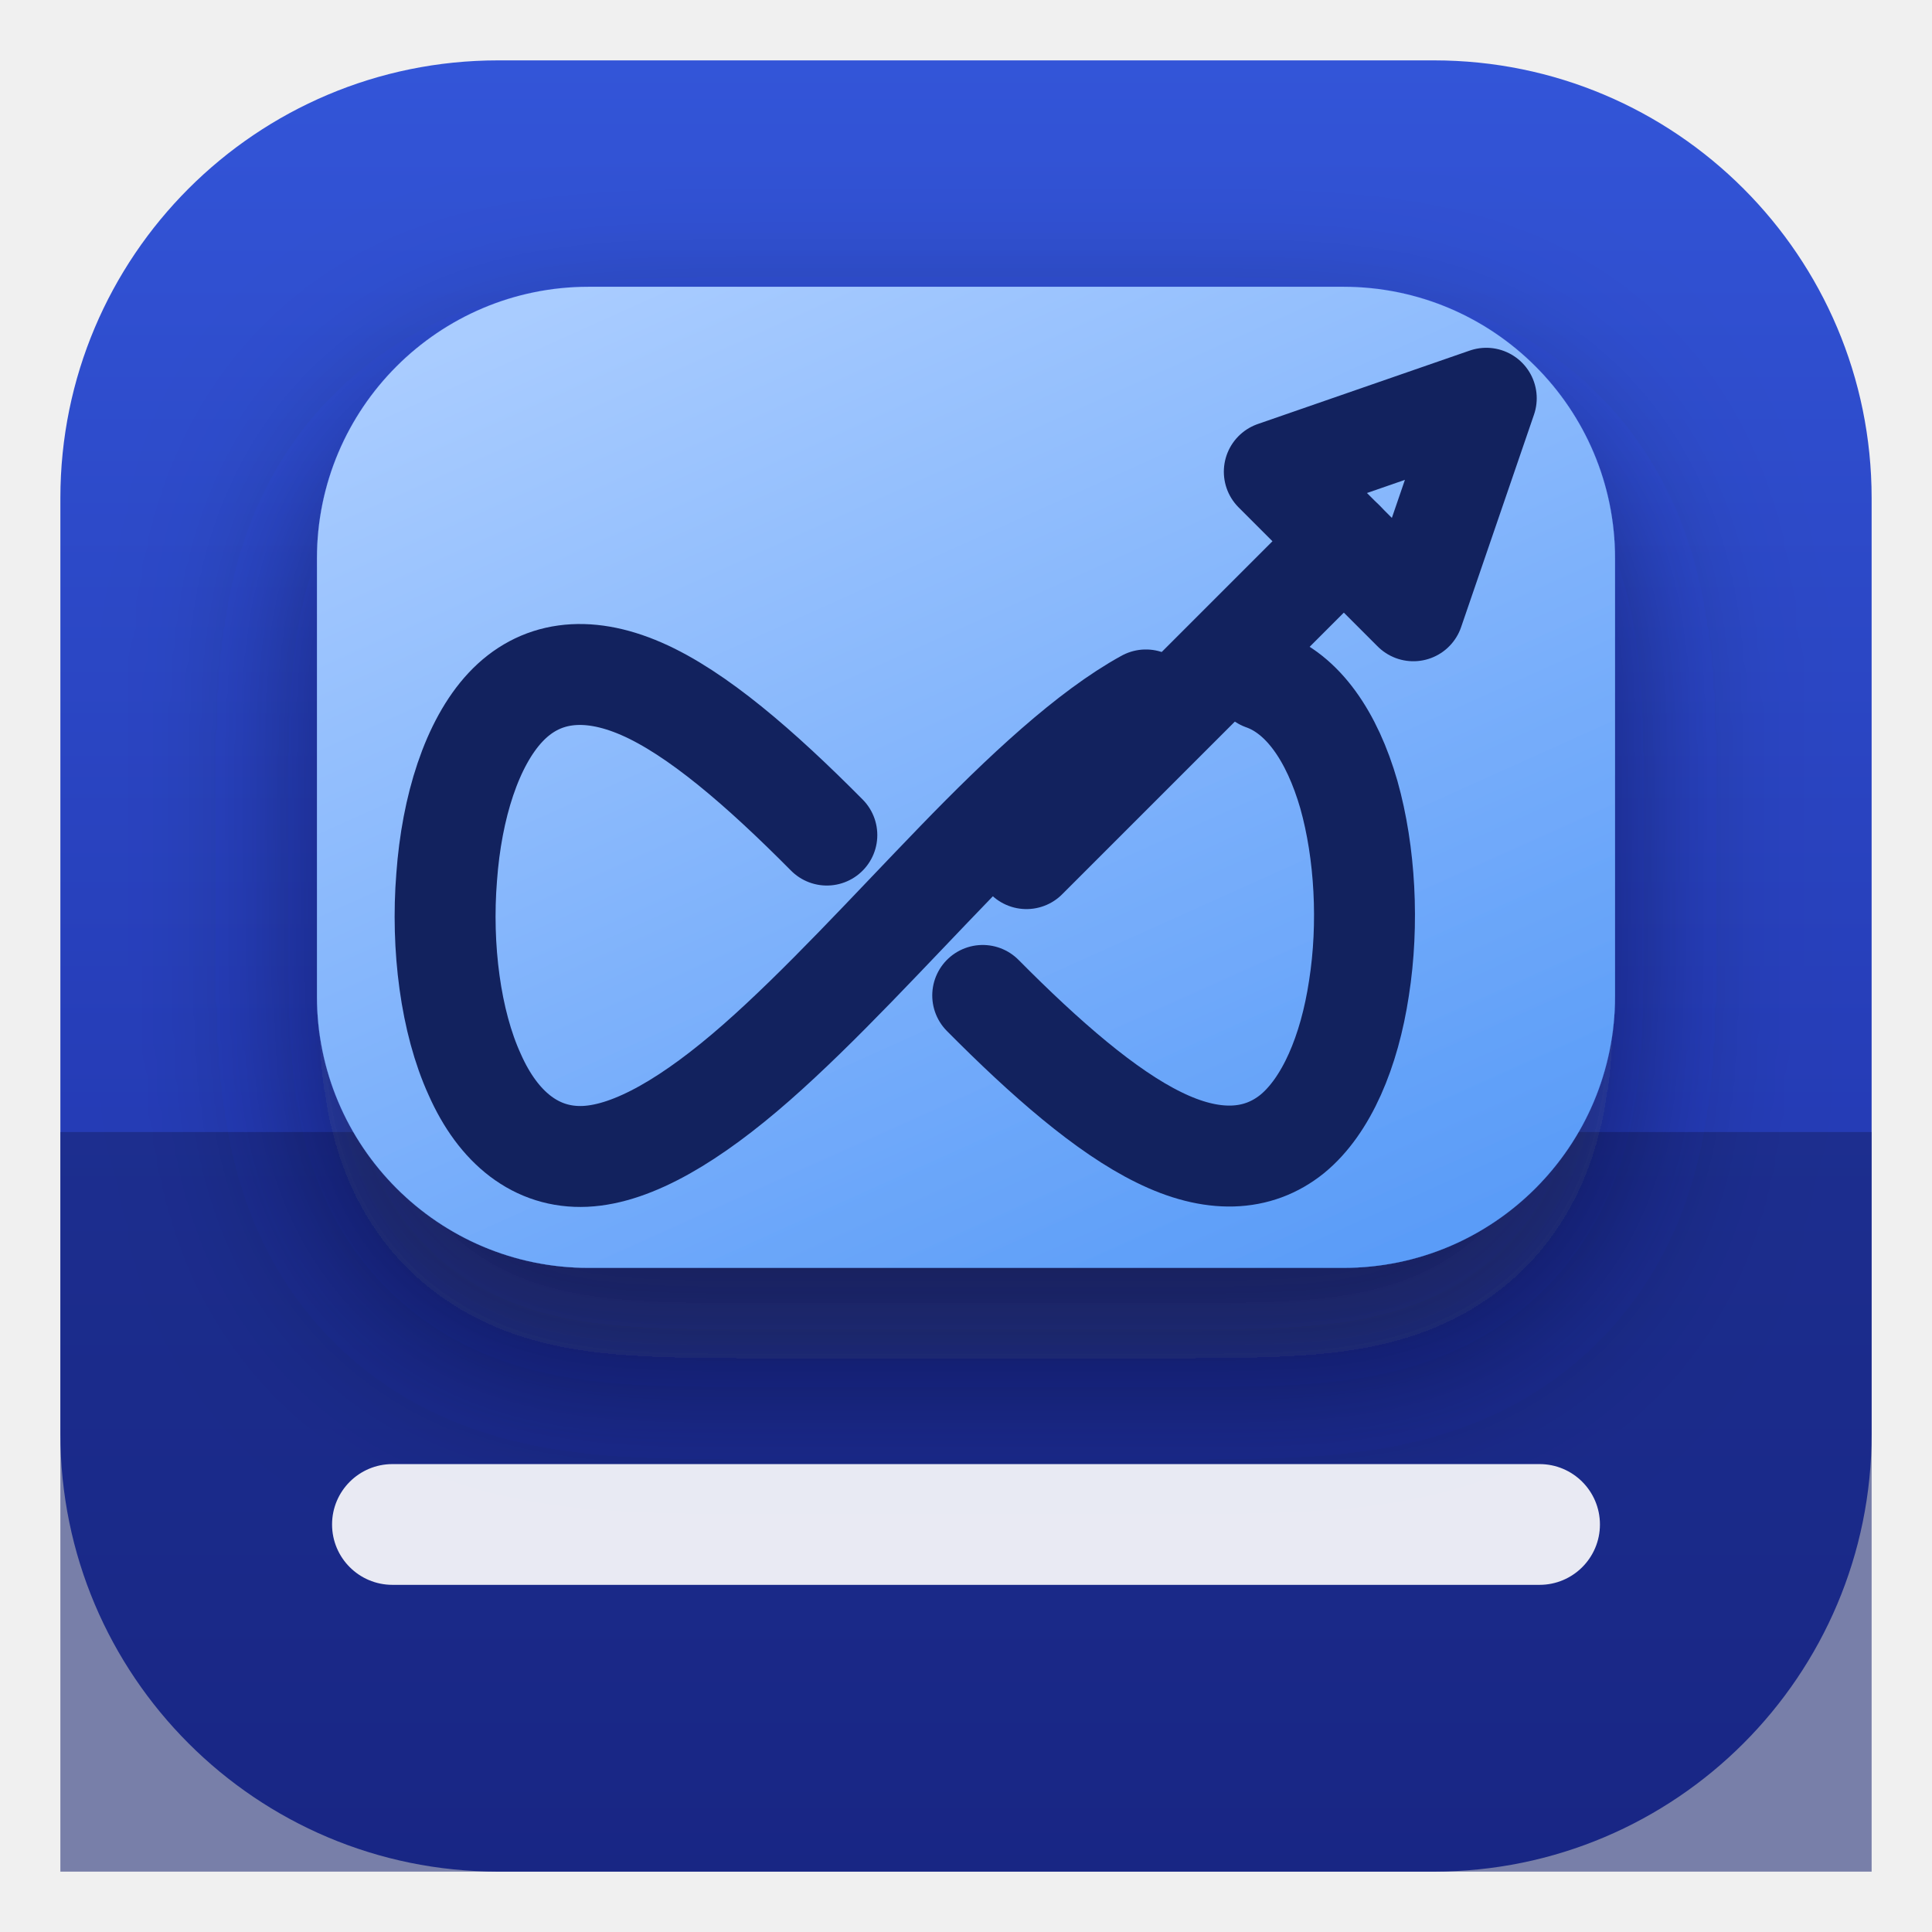
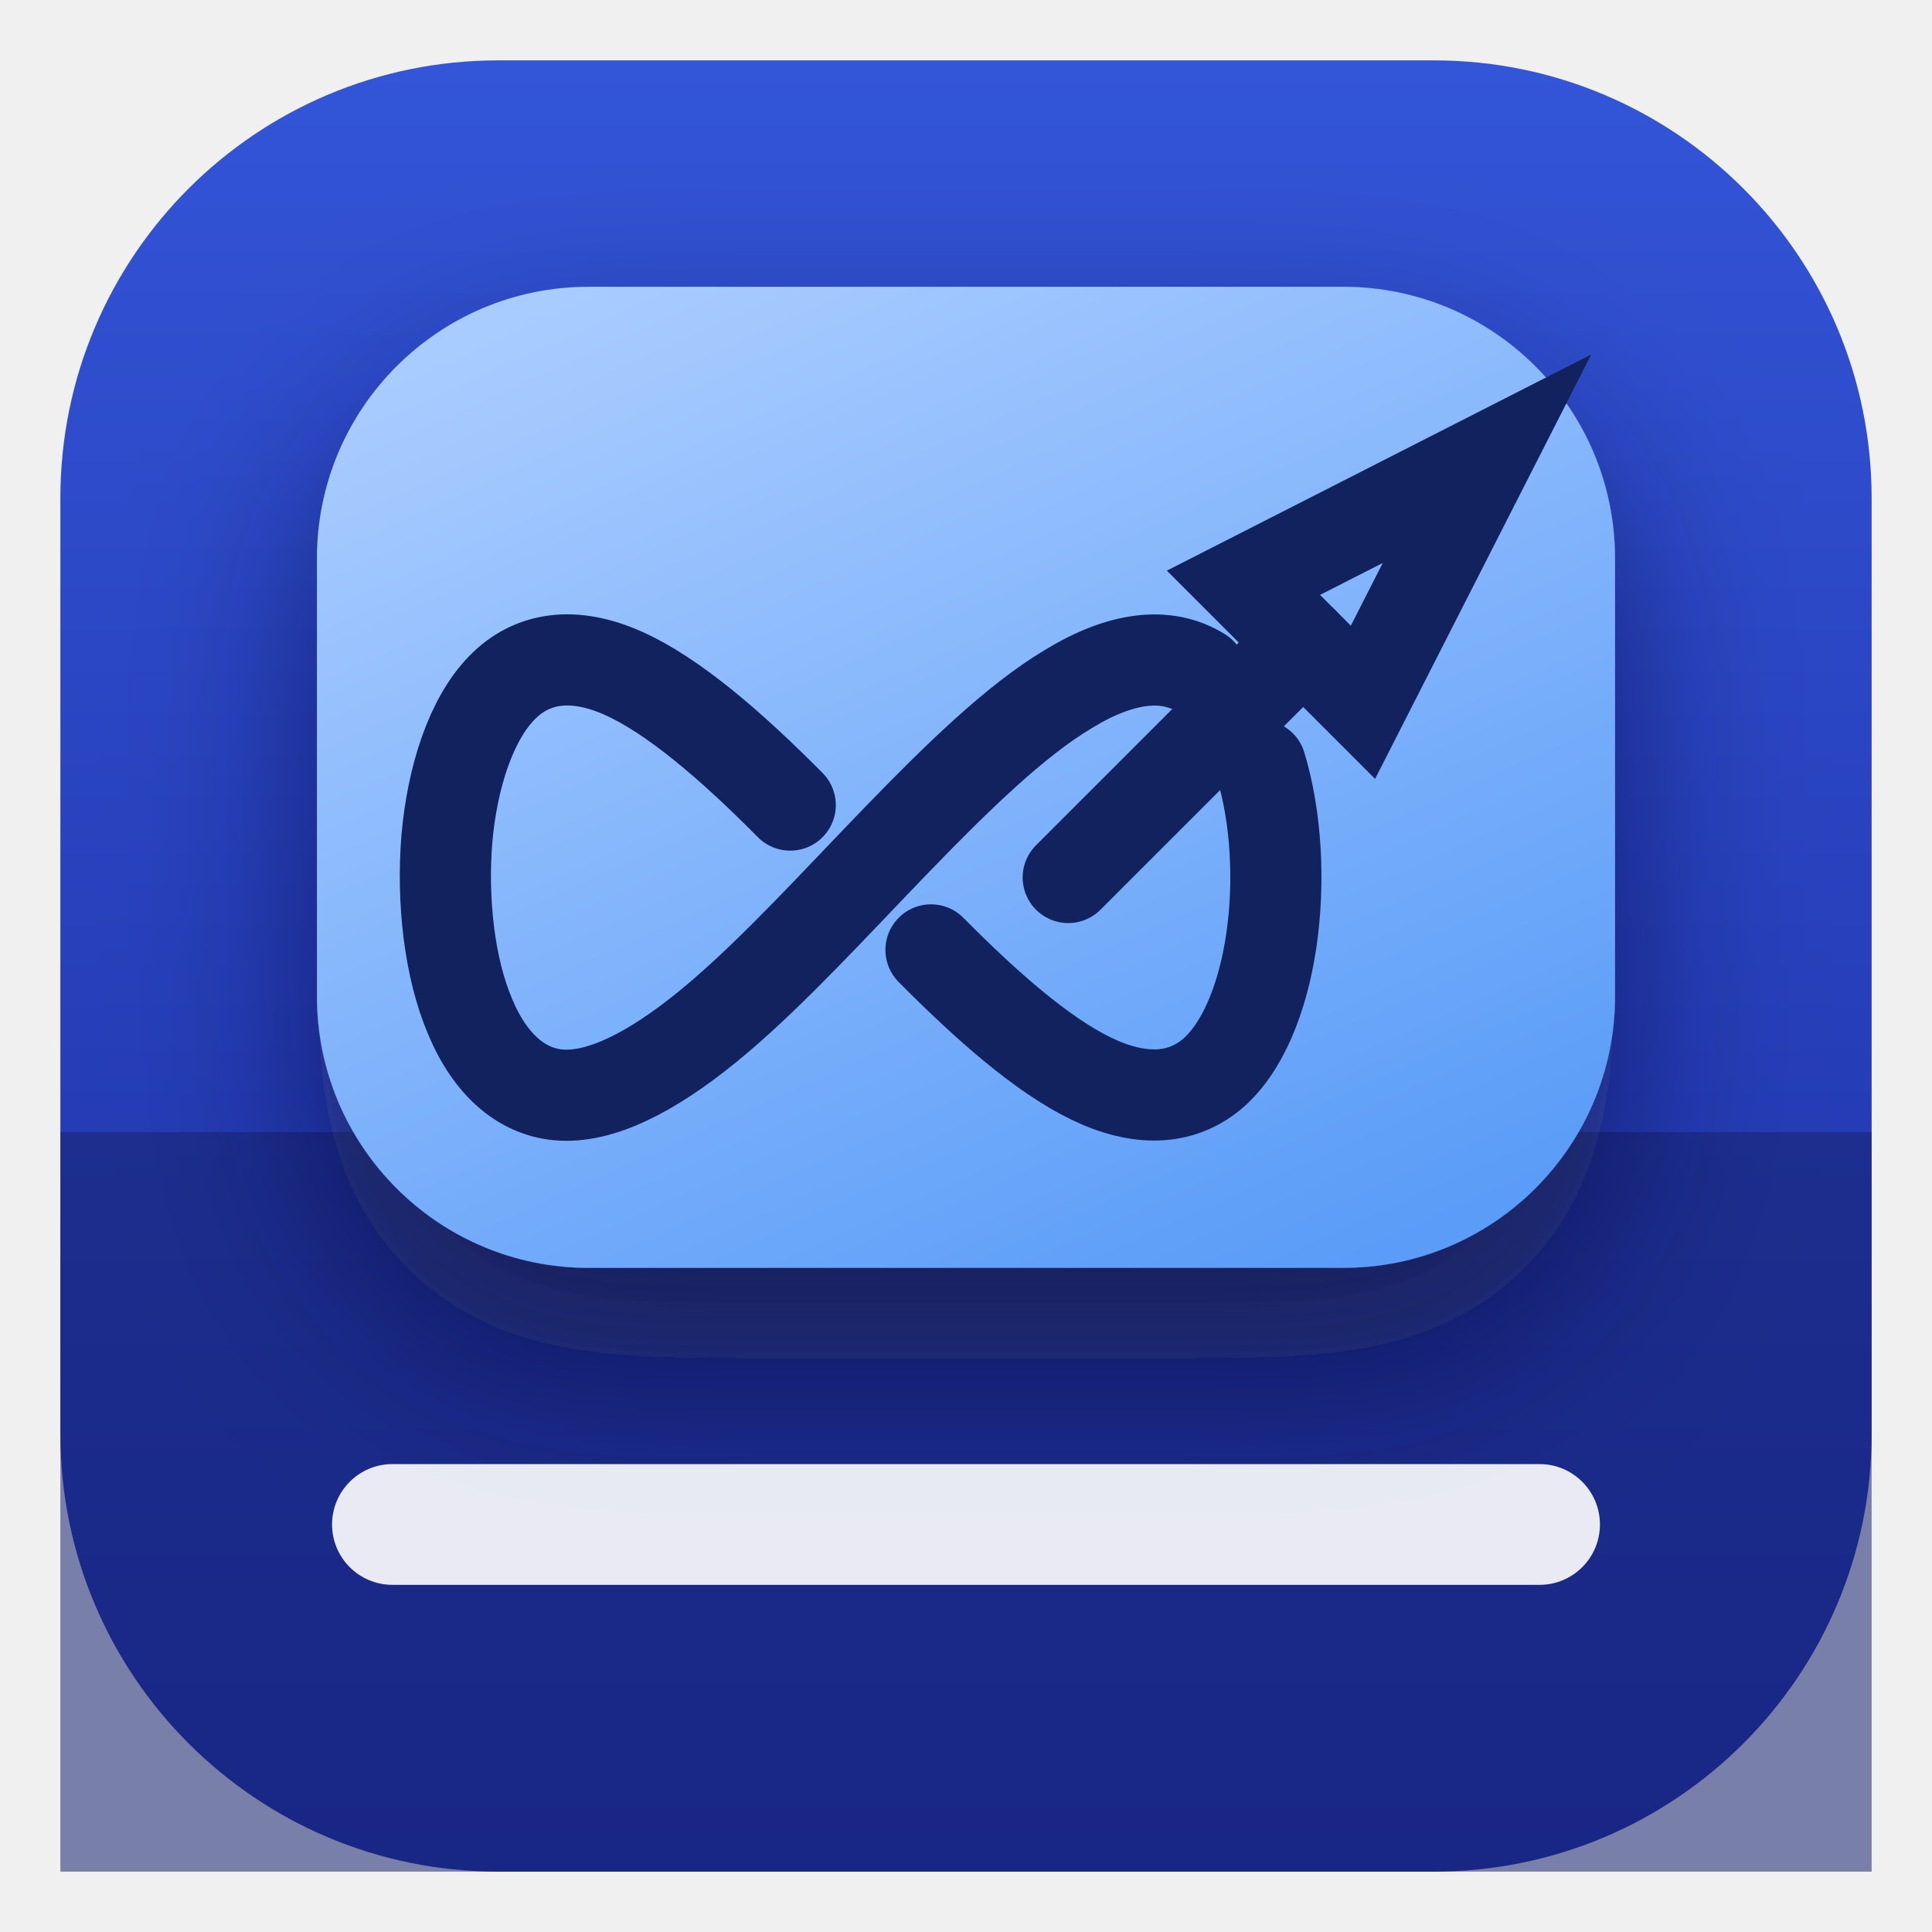
<svg xmlns="http://www.w3.org/2000/svg" viewBox="0 0 256 256" width="256" height="256">
  <defs>
    <linearGradient id="deck" x1="0" y1="0" x2="0" y2="1">
      <stop offset="0" stop-color="#3355D8" />
      <stop offset="1" stop-color="#1B2A9E" />
    </linearGradient>
    <linearGradient id="cap8" x1="0.2" y1="0" x2="0.8" y2="1">
      <stop offset="0" stop-color="#A9CCFF" />
      <stop offset="1" stop-color="#5A9CF8" />
    </linearGradient>
    <filter id="cast" x="-60%" y="-60%" width="220%" height="220%">
      <feDropShadow dx="0" dy="12" stdDeviation="12" flood-color="#0A1030" flood-opacity="0.55" />
    </filter>
  </defs>
  <rect x="8" y="8" width="240" height="240" rx="58" fill="url(#deck)" />
  <rect x="8" y="150" width="240" height="98" fill="#16226F" opacity="0.55" />
  <g filter="url(#cast)">
    <rect x="42" y="38" width="172" height="130" rx="36" fill="url(#cap8)" />
  </g>
-   <g transform="translate(33.7 23.2) scale(0.743)" fill="none" stroke="#12225E" stroke-width="18.0" stroke-linecap="round" stroke-linejoin="round">
-     <path d="M102.1 117.7 C90.3 105.8 78.9 95.9 69 91.6 C59.1 87.3 50.8 88.5 44.8 94.9 C38.8 101.3 35.2 112.7 34.3 125.2 C33.3 137.7 35 151 39.3 160.4 C43.5 169.9 50.3 175.4 59 175 C67.6 174.6 78.1 168.3 89.5 158.3 C100.9 148.3 113.2 134.8 125.2 122.4 C137.1 110.1 148.8 99.2 159 93.6" />
-     <path d="M179.9 90 C187 92.5 192.2 100.1 195.2 110.5 C198.1 120.8 198.8 133.6 197 145 C195.3 156.3 191.2 166 185.1 171 C178.9 176 170.8 176.3 161.3 171.6 C151.9 167 141.1 157.6 129.9 146.3" />
-     <path d="M137.7 121.9 L194.3 65.3" />
-     <path d="M219.7 39.8 L181.9 52.9 L206.7 77.7 Z" />
+   <g transform="translate(36.2 27.7) scale(0.671)" fill="none" stroke="#12225E" stroke-width="18.0" stroke-linecap="round" stroke-linejoin="round">
+     <path d="M102.1 117.7 C90.4 105.9 79 96.1 69.2 91.7 C59.4 87.3 51.1 88.4 45.1 94.6 C39.1 100.8 35.4 112 34.3 124.3 C33.3 136.6 34.8 149.9 38.9 159.5 C42.9 169.1 49.5 175 57.9 175 C66.3 175 76.6 169.3 87.9 159.7 C99.1 150.2 111.2 136.9 123.1 124.6 C135 112.3 146.6 101 157 94.8 C167.3 88.5 176.3 87.3 183.2 91.6" />
+     <path d="M195 109.9 C198.1 120.1 198.8 133 197.1 144.5 C195.4 155.9 191.4 165.8 185.3 170.9 C179.1 176 171 176.3 161.5 171.7 C152 167.1 141.1 157.6 129.9 146.3" />
+     <path d="M157 132 L203.4 85.6" />
+   </g>
+   <g transform="translate(36.2 27.7) scale(0.671)" fill="none" stroke="#12225E" stroke-width="18.0" stroke-linecap="round" stroke-linejoin="miter" stroke-miterlimit="12">
+     <path d="M239.7 49.3 L191.6 73.8 L215.2 97.4 Z" />
  </g>
  <rect x="44" y="194" width="168" height="16" rx="8" fill="#FFFFFF" opacity="0.9" />
</svg>
